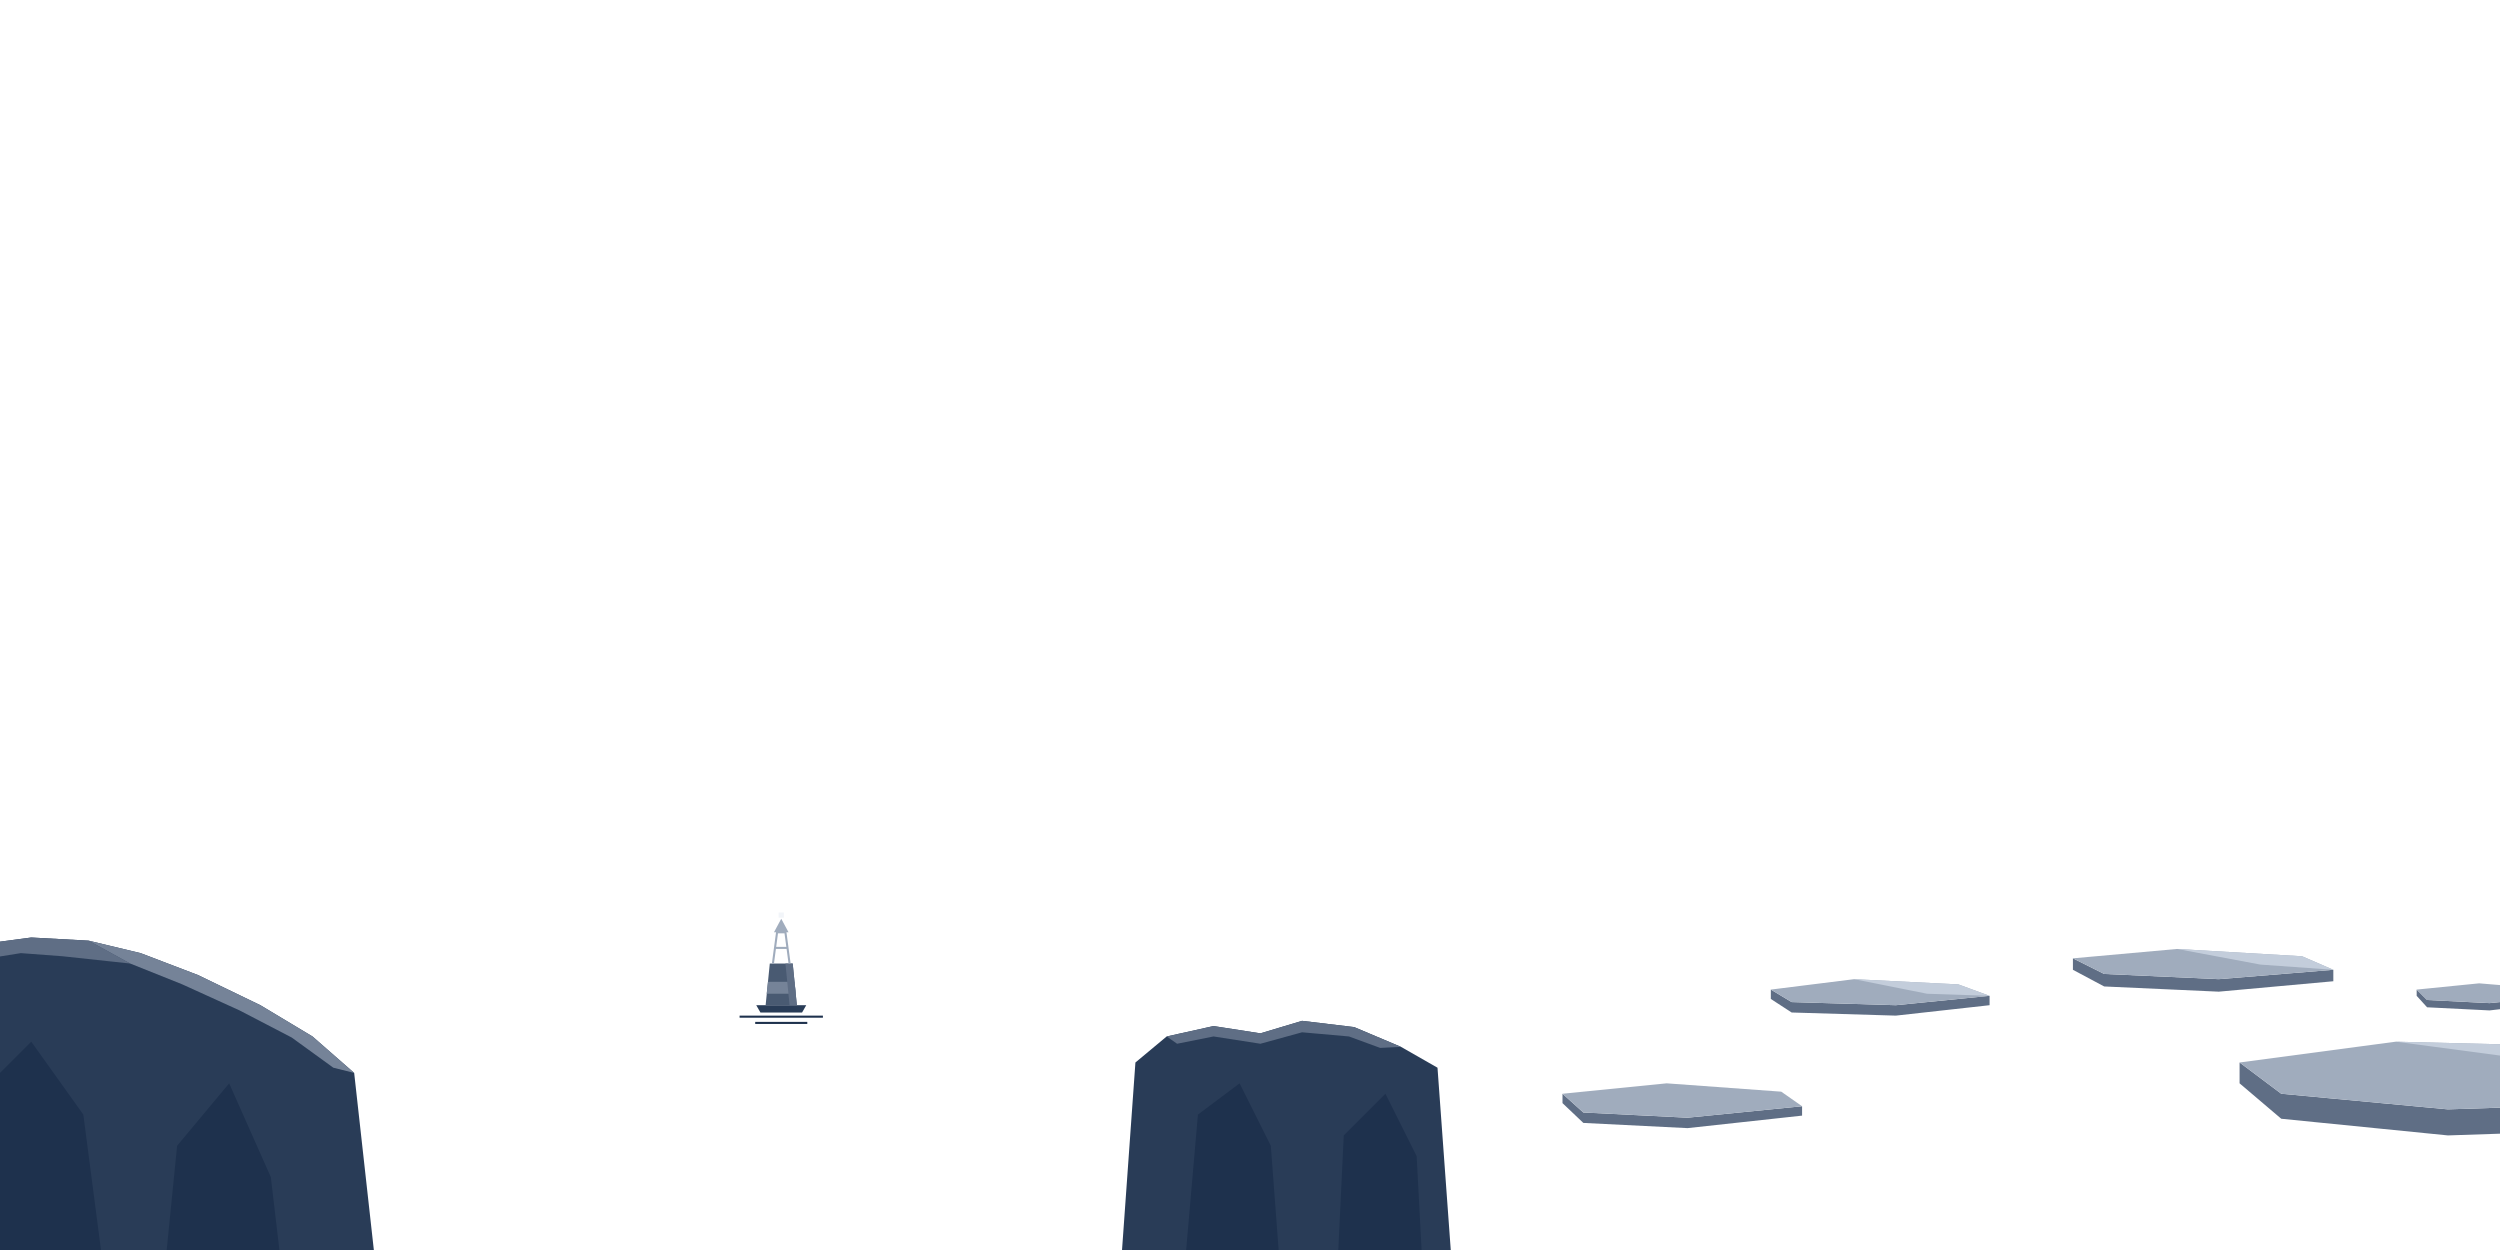
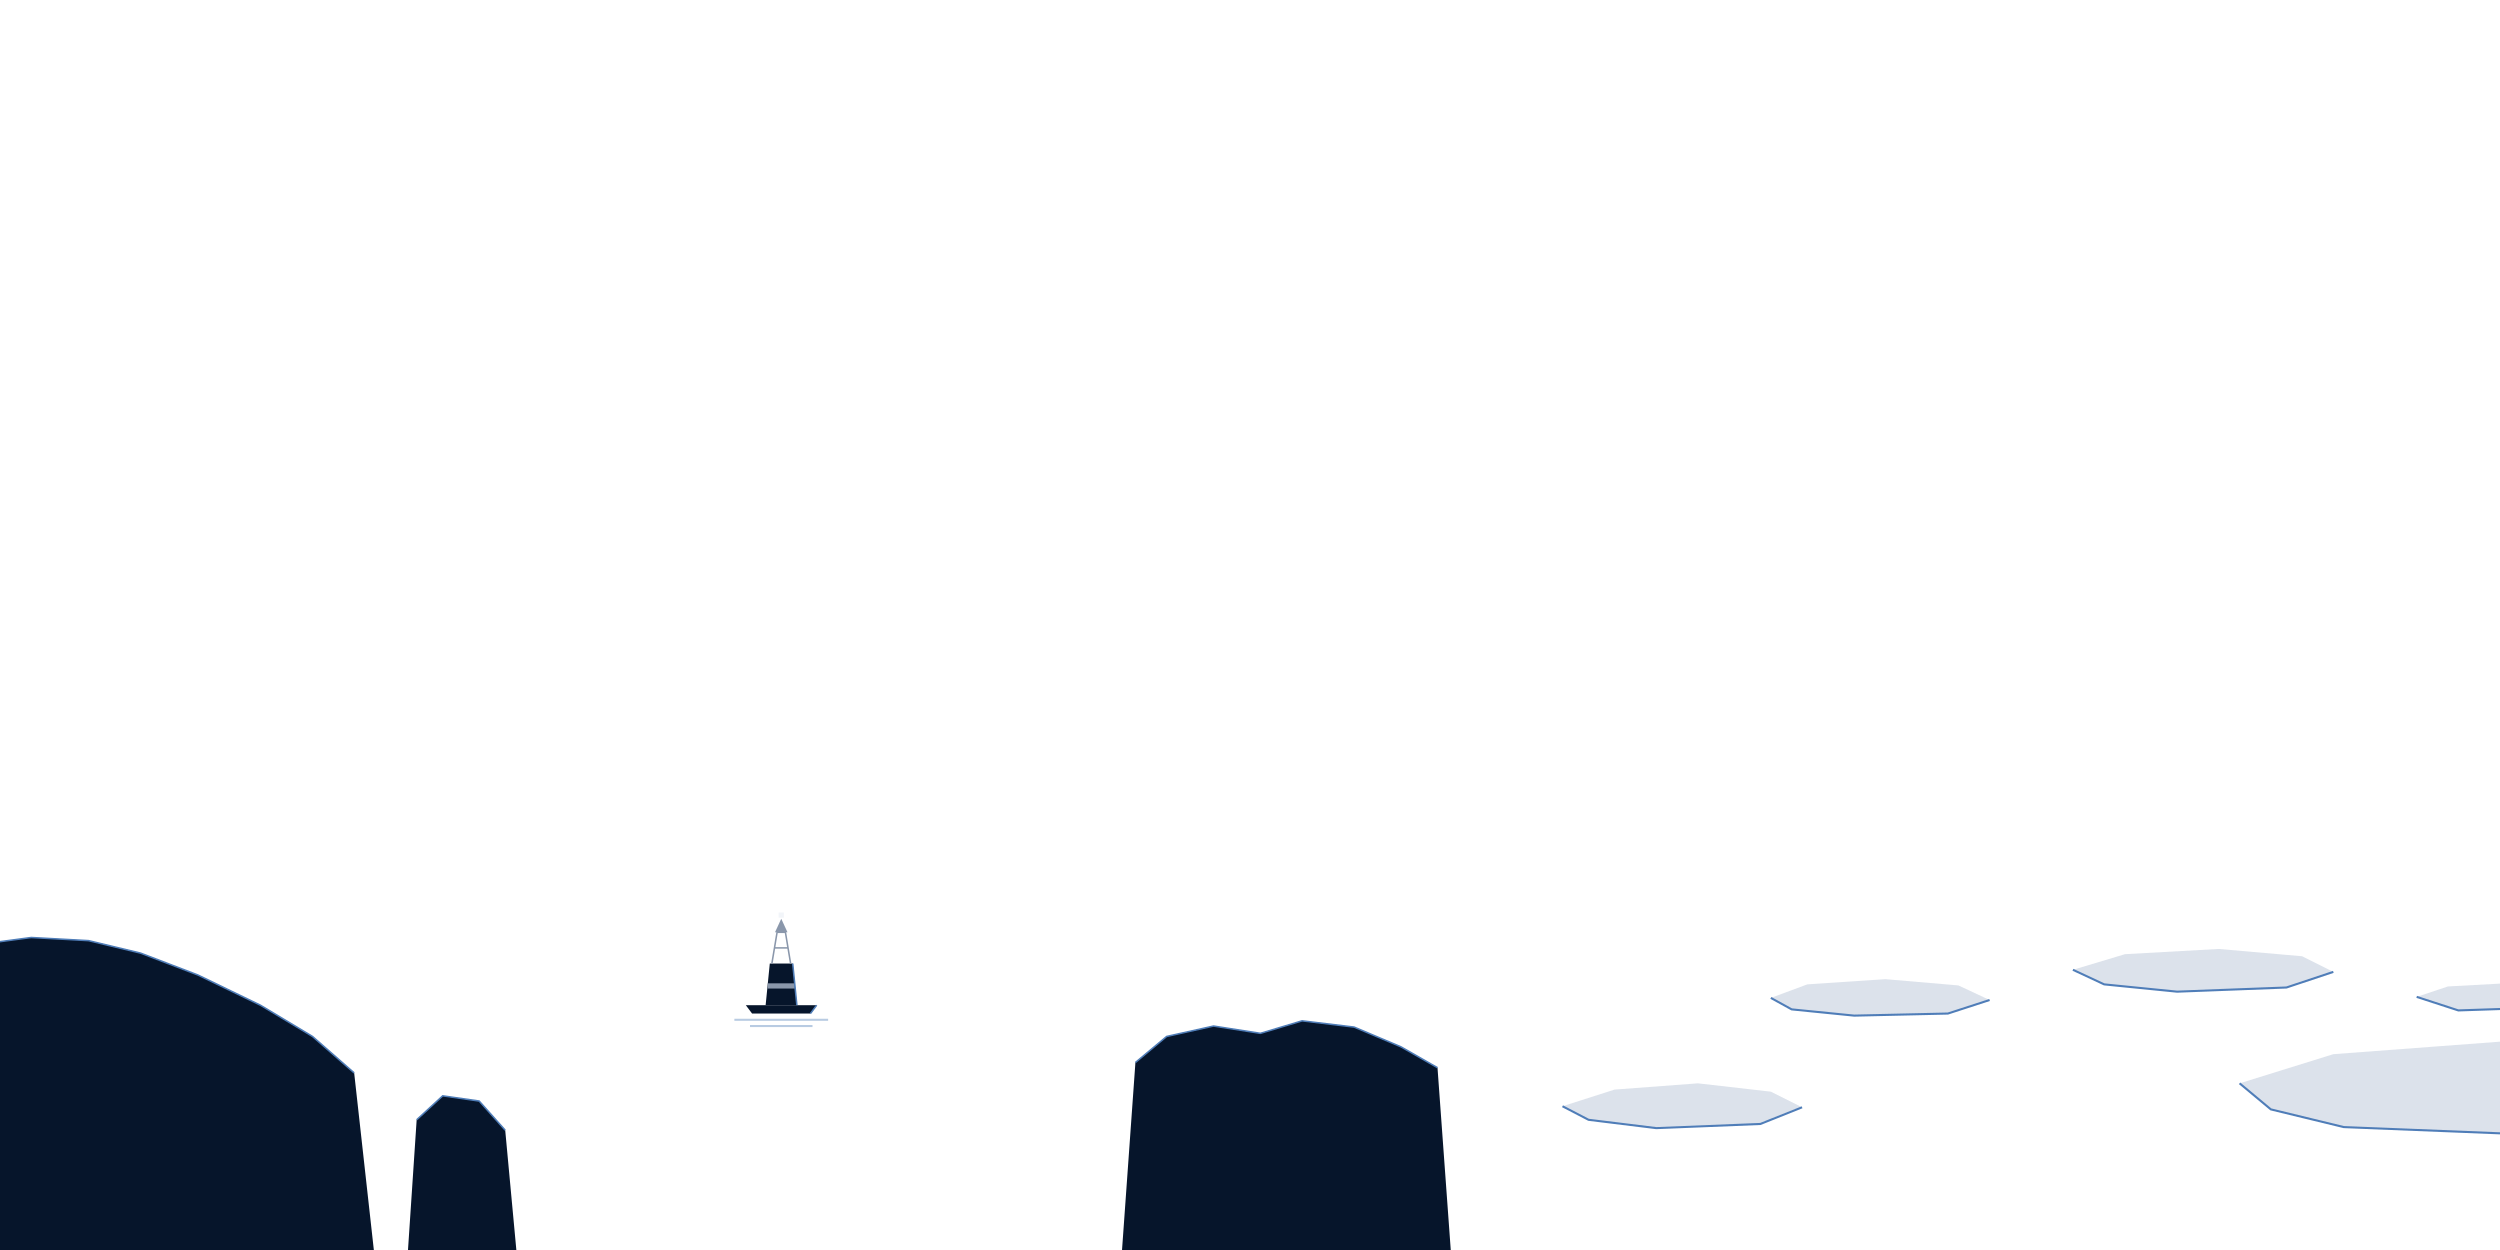
<svg xmlns="http://www.w3.org/2000/svg" viewBox="0 0 4800 2400">
  <g id="fg-skerry">
-     <path d="M-520 2600V1900L-360 1868L-200 1850L-60 1816L60 1800L170 1806L270 1830L380 1872L500 1930L600 1990L680 2060L740 2600Z" fill="#293c57" />
-     <path d="M-520 1900L-360 1868L-200 1850L-60 1816L60 1800L170 1806L250 1850L120 1836L40 1830L-60 1846L-200 1880L-360 1898L-520 1930Z" fill="#5f6e85" />
-     <path d="M170 1806L270 1830L380 1872L500 1930L600 1990L680 2060L640 2050L560 1992L460 1940L350 1890L250 1850Z" fill="#758398" />
-     <path d="M-100 2600L-40 2100L60 2000L160 2140L220 2600ZM300 2600L340 2200L440 2080L520 2260L560 2600Z" fill="#1e314d" />
+     <path d="M-520 2600V1900L-360 1868L-200 1850L-60 1816L60 1800L170 1806L270 1830L380 1872L500 1930L600 1990L680 2060L740 2600Z" fill="#06152b" />
+     <path d="M-520 1900L-360 1868L-200 1850L-60 1816L60 1800L170 1806L270 1830L380 1872L500 1930L600 1990L680 2060" fill="none" stroke="#4f7db8" stroke-width="3" />
+     <path d="M770 2600L800 2150L850 2104L920 2114L970 2170L1010 2600Z" fill="#06152b" />
+     <path d="M800 2150L850 2104L920 2114L970 2170" fill="none" stroke="#4f7db8" stroke-width="3" />
  </g>
  <g id="fg-buoy">
-     <path d="M1420 1952h160M1450 1964h100" fill="none" stroke="#1e314d" stroke-width="4" />
-     <path d="M1452 1930h96l-8 14h-80z" fill="#293c57" />
-     <path d="M1470 1930L1478 1850H1522L1530 1930Z" fill="#495a72" />
-     <path d="M1474.5 1885H1525.5L1528 1908H1472Z" fill="#758398" />
-     <path d="M1508 1850H1522L1530 1930H1516Z" fill="#5f6e85" />
-     <path d="M1484 1850L1492 1790H1508L1516 1850M1488 1820H1512" fill="none" stroke="#a0acbd" stroke-width="4" />
-     <path d="M1486 1790L1500 1764L1514 1790Z" fill="#a0acbd" />
+     <path d="M1410 1956h180v4h-180zM1440 1968h120v4h-120z" fill="#4f7db8" fill-opacity=".4" />
+     <path d="M1432 1930H1568L1556 1946H1444Z" fill="#06152b" />
+     <path d="M1470 1930L1478 1850H1522L1530 1930Z" fill="#06152b" />
+     <path d="M1474 1888h52v10h-52z" fill="#8a97ab" />
+     <path d="M1482 1850L1492 1790H1508L1518 1850M1486 1820h28" fill="none" stroke="#8a97ab" stroke-width="3" />
+     <path d="M1488 1790L1500 1764L1512 1790Z" fill="#8a97ab" />
    <rect x="1495" y="1752" width="10" height="10" fill="#f2f5f9" />
+     <path d="M1522 1850L1530 1930M1568 1930L1556 1946" fill="none" stroke="#4f7db8" stroke-width="3" />
  </g>
  <g id="fg-rocks">
-     <path d="M2180 2040L2240 1990L2330 1970L2420 1984L2500 1960L2600 1972L2690 2010L2760 2050L2800 2600H2140Z" fill="#293c57" />
-     <path d="M2240 1990L2330 1970L2420 1984L2500 1960L2600 1972L2690 2010L2650 2012L2590 1990L2500 1982L2420 2004L2330 1990L2260 2004Z" fill="#5f6e85" />
-     <path d="M2260 2600L2300 2140L2380 2080L2440 2200L2470 2600ZM2560 2600L2580 2180L2660 2100L2720 2220L2740 2600Z" fill="#1e314d" />
+     <path d="M2180 2040L2240 1990L2330 1970L2420 1984L2500 1960L2600 1972L2690 2010L2760 2050L2800 2600H2140Z" fill="#06152b" />
+     <path d="M2180 2040L2240 1990L2330 1970L2420 1984L2500 1960L2600 1972L2690 2010L2760 2050" fill="none" stroke="#4f7db8" stroke-width="3" />
  </g>
  <g id="fg-floes">
-     <path d="M3400 1900L3440 1924L3640 1930L3820 1912V1930L3640 1950L3440 1944L3400 1918ZM3980 1840L4040 1870L4260 1880L4480 1862V1884L4260 1904L4040 1894L3980 1862ZM4300 2040L4380 2100L4700 2130L5300 2110V2160L4700 2180L4380 2148L4300 2080ZM4640 1900L4660 1920L4780 1926L4900 1914V1926L4780 1940L4660 1934L4640 1912ZM3000 2100L3040 2136L3240 2146L3460 2124V2142L3240 2166L3040 2156L3000 2118Z" fill="#5f6e85" />
-     <path d="M3400 1900L3560 1880L3760 1890L3820 1912L3640 1930L3440 1924ZM3980 1840L4180 1822L4420 1836L4480 1862L4260 1880L4040 1870ZM4300 2040L4600 2000L5000 2010L5300 2050L5300 2110L4700 2130L4380 2100ZM4640 1900L4760 1888L4880 1898L4900 1914L4780 1926L4660 1920ZM3000 2100L3200 2080L3420 2096L3460 2124L3240 2146L3040 2136Z" fill="#a0acbd" />
-     <path d="M3560 1880L3760 1890L3820 1912L3700 1908ZM4180 1822L4420 1836L4480 1862L4340 1852ZM4600 2000L5000 2010L5300 2050L4900 2040Z" fill="#c3cddb" />
+     <path d="M3400 1916L3470 1890L3620 1880L3760 1892L3820 1920L3740 1946L3560 1950L3440 1938Z" fill="#d6dde7" fill-opacity=".85" />
+     <path d="M3400 1916L3440 1938L3560 1950L3740 1946L3820 1920" fill="none" stroke="#4f7db8" stroke-width="4" />
+     <path d="M3980 1862L4080 1832L4260 1822L4420 1836L4480 1866L4390 1896L4180 1904L4040 1890Z" fill="#d6dde7" fill-opacity=".85" />
+     <path d="M3980 1862L4040 1890L4180 1904L4390 1896L4480 1866" fill="none" stroke="#4f7db8" stroke-width="4" />
+     <path d="M4300 2080L4480 2024L4800 2000L5300 2010V2150L4900 2180L4500 2164L4360 2130Z" fill="#d6dde7" fill-opacity=".85" />
+     <path d="M4300 2080L4360 2130L4500 2164L4900 2180L5300 2150" fill="none" stroke="#4f7db8" stroke-width="4" />
+     <path d="M4640 1914L4700 1894L4810 1888L4880 1900L4900 1920L4840 1936L4720 1940Z" fill="#d6dde7" fill-opacity=".85" />
+     <path d="M4640 1914L4720 1940L4840 1936L4900 1920" fill="none" stroke="#4f7db8" stroke-width="4" />
+     <path d="M3000 2124L3100 2092L3260 2080L3400 2096L3460 2126L3380 2158L3180 2166L3050 2150Z" fill="#d6dde7" fill-opacity=".85" />
+     <path d="M3000 2124L3050 2150L3180 2166L3380 2158L3460 2126" fill="none" stroke="#4f7db8" stroke-width="4" />
  </g>
</svg>
